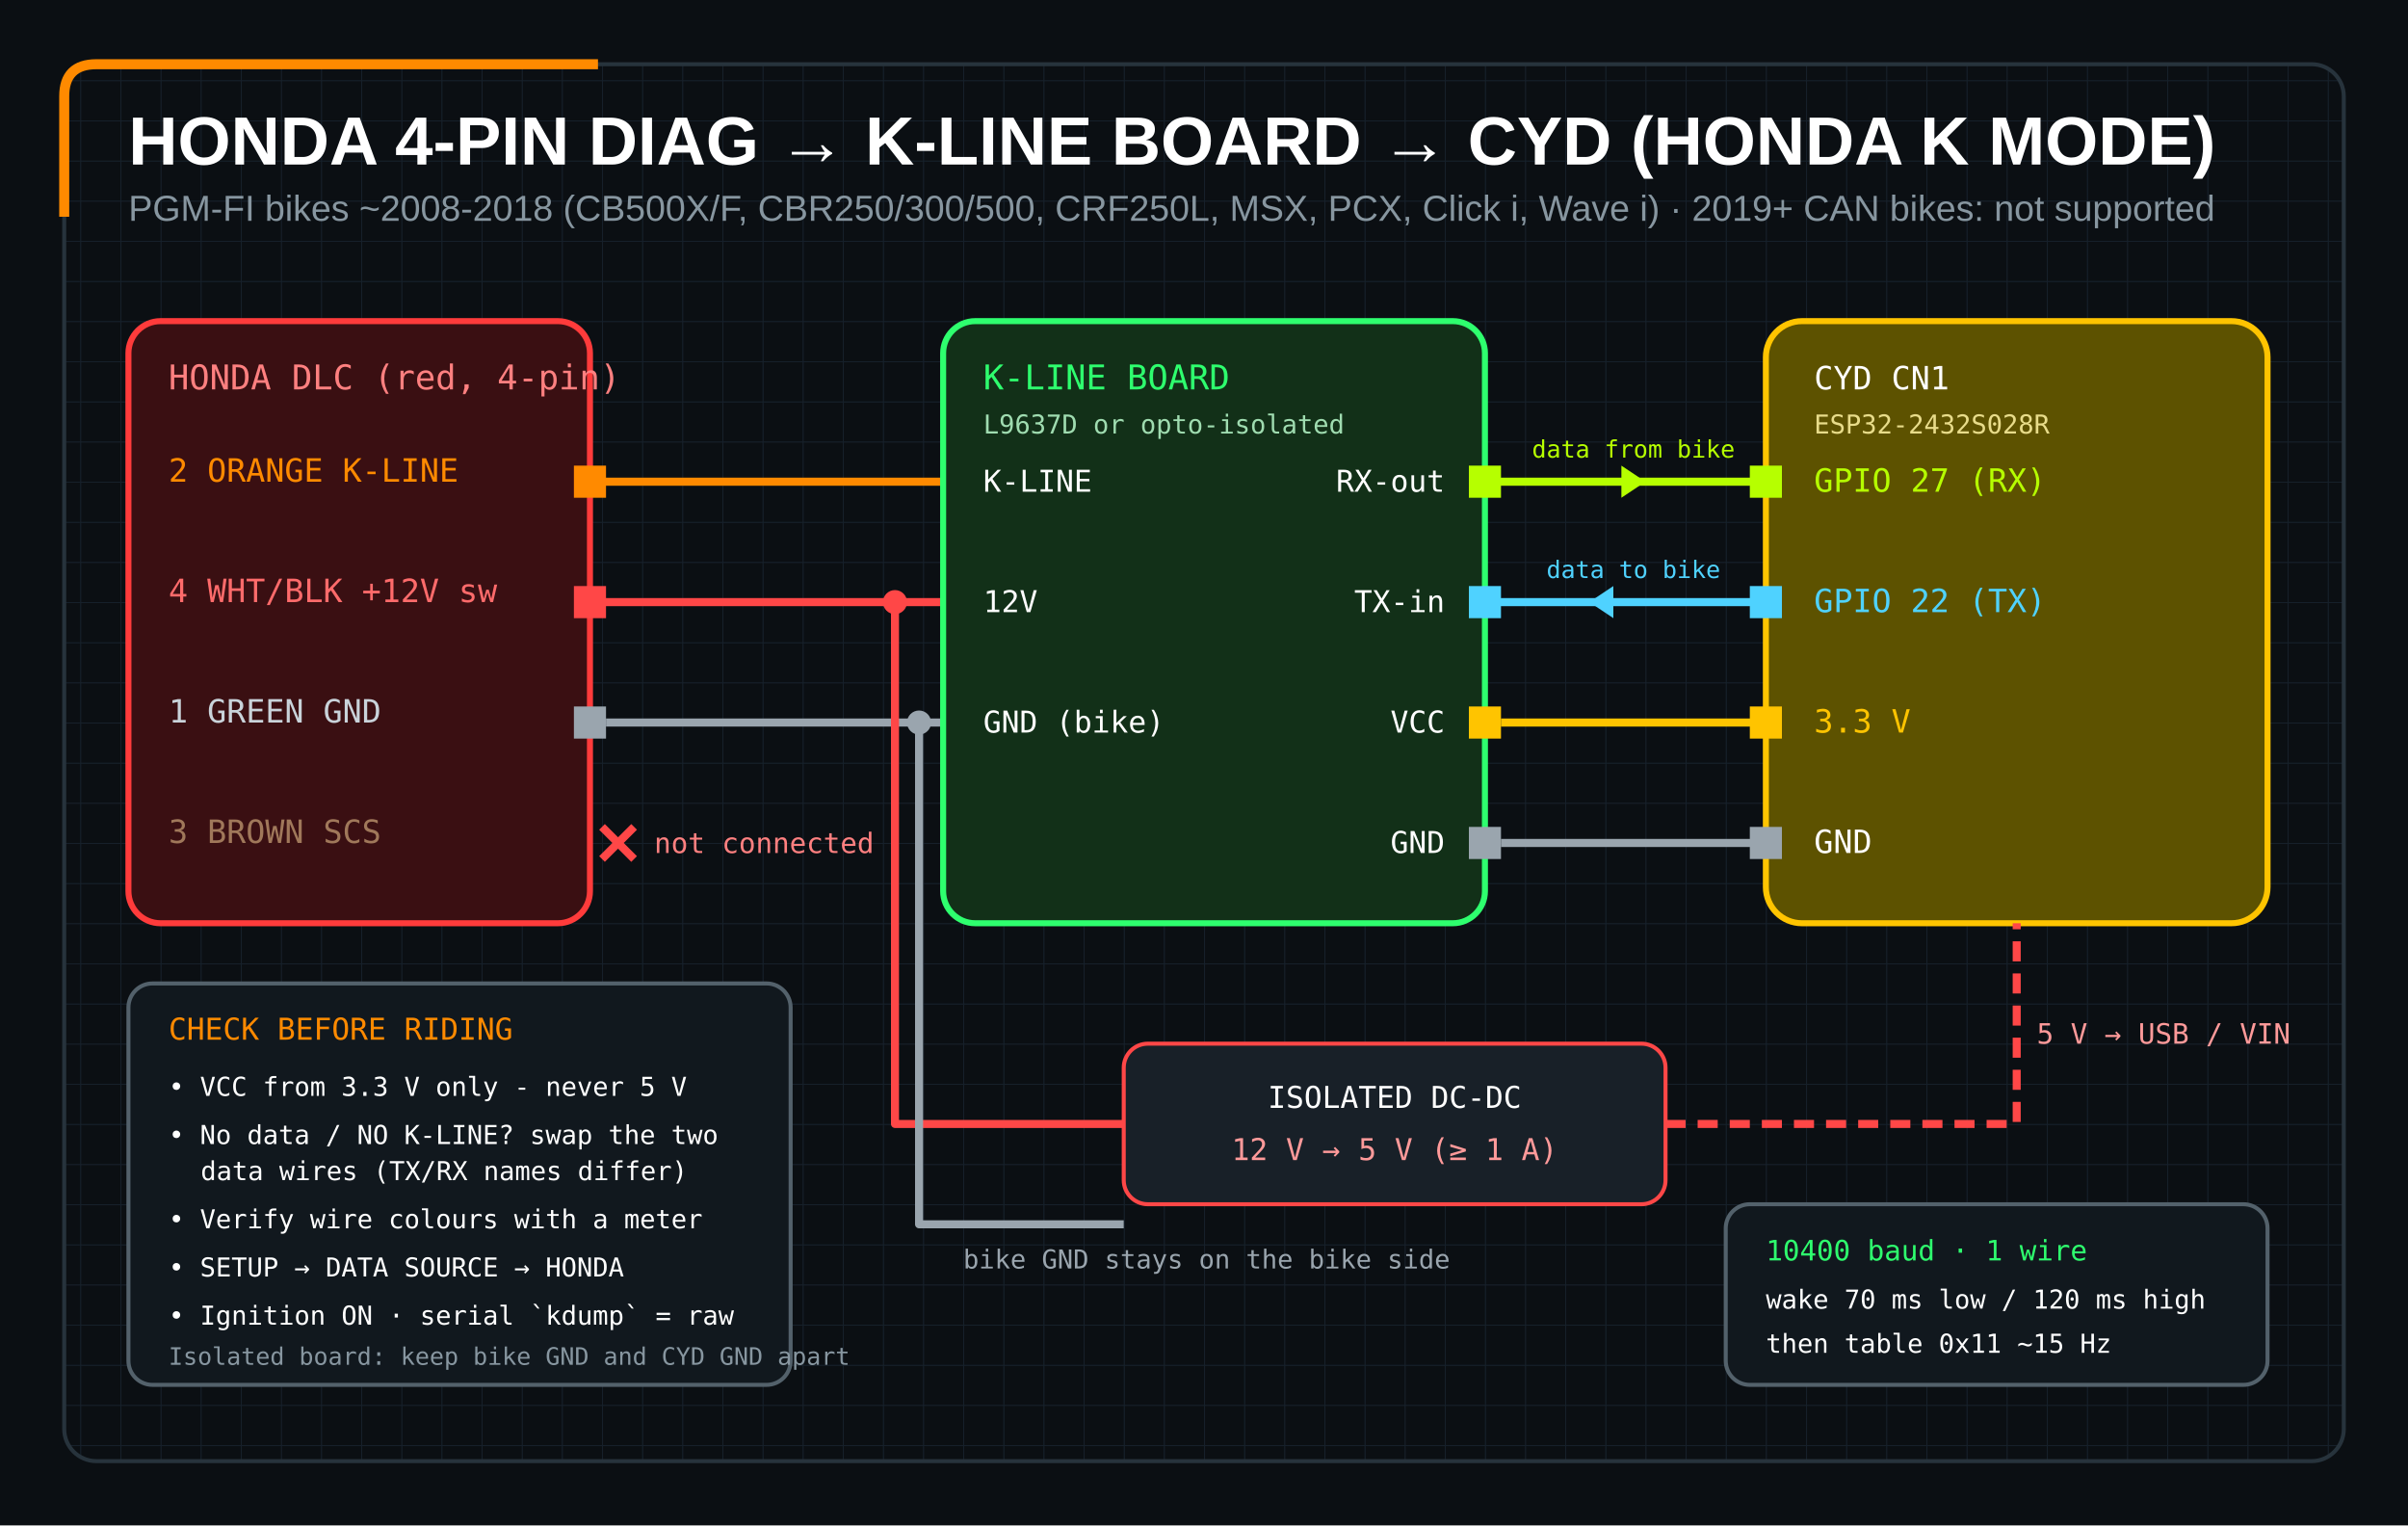
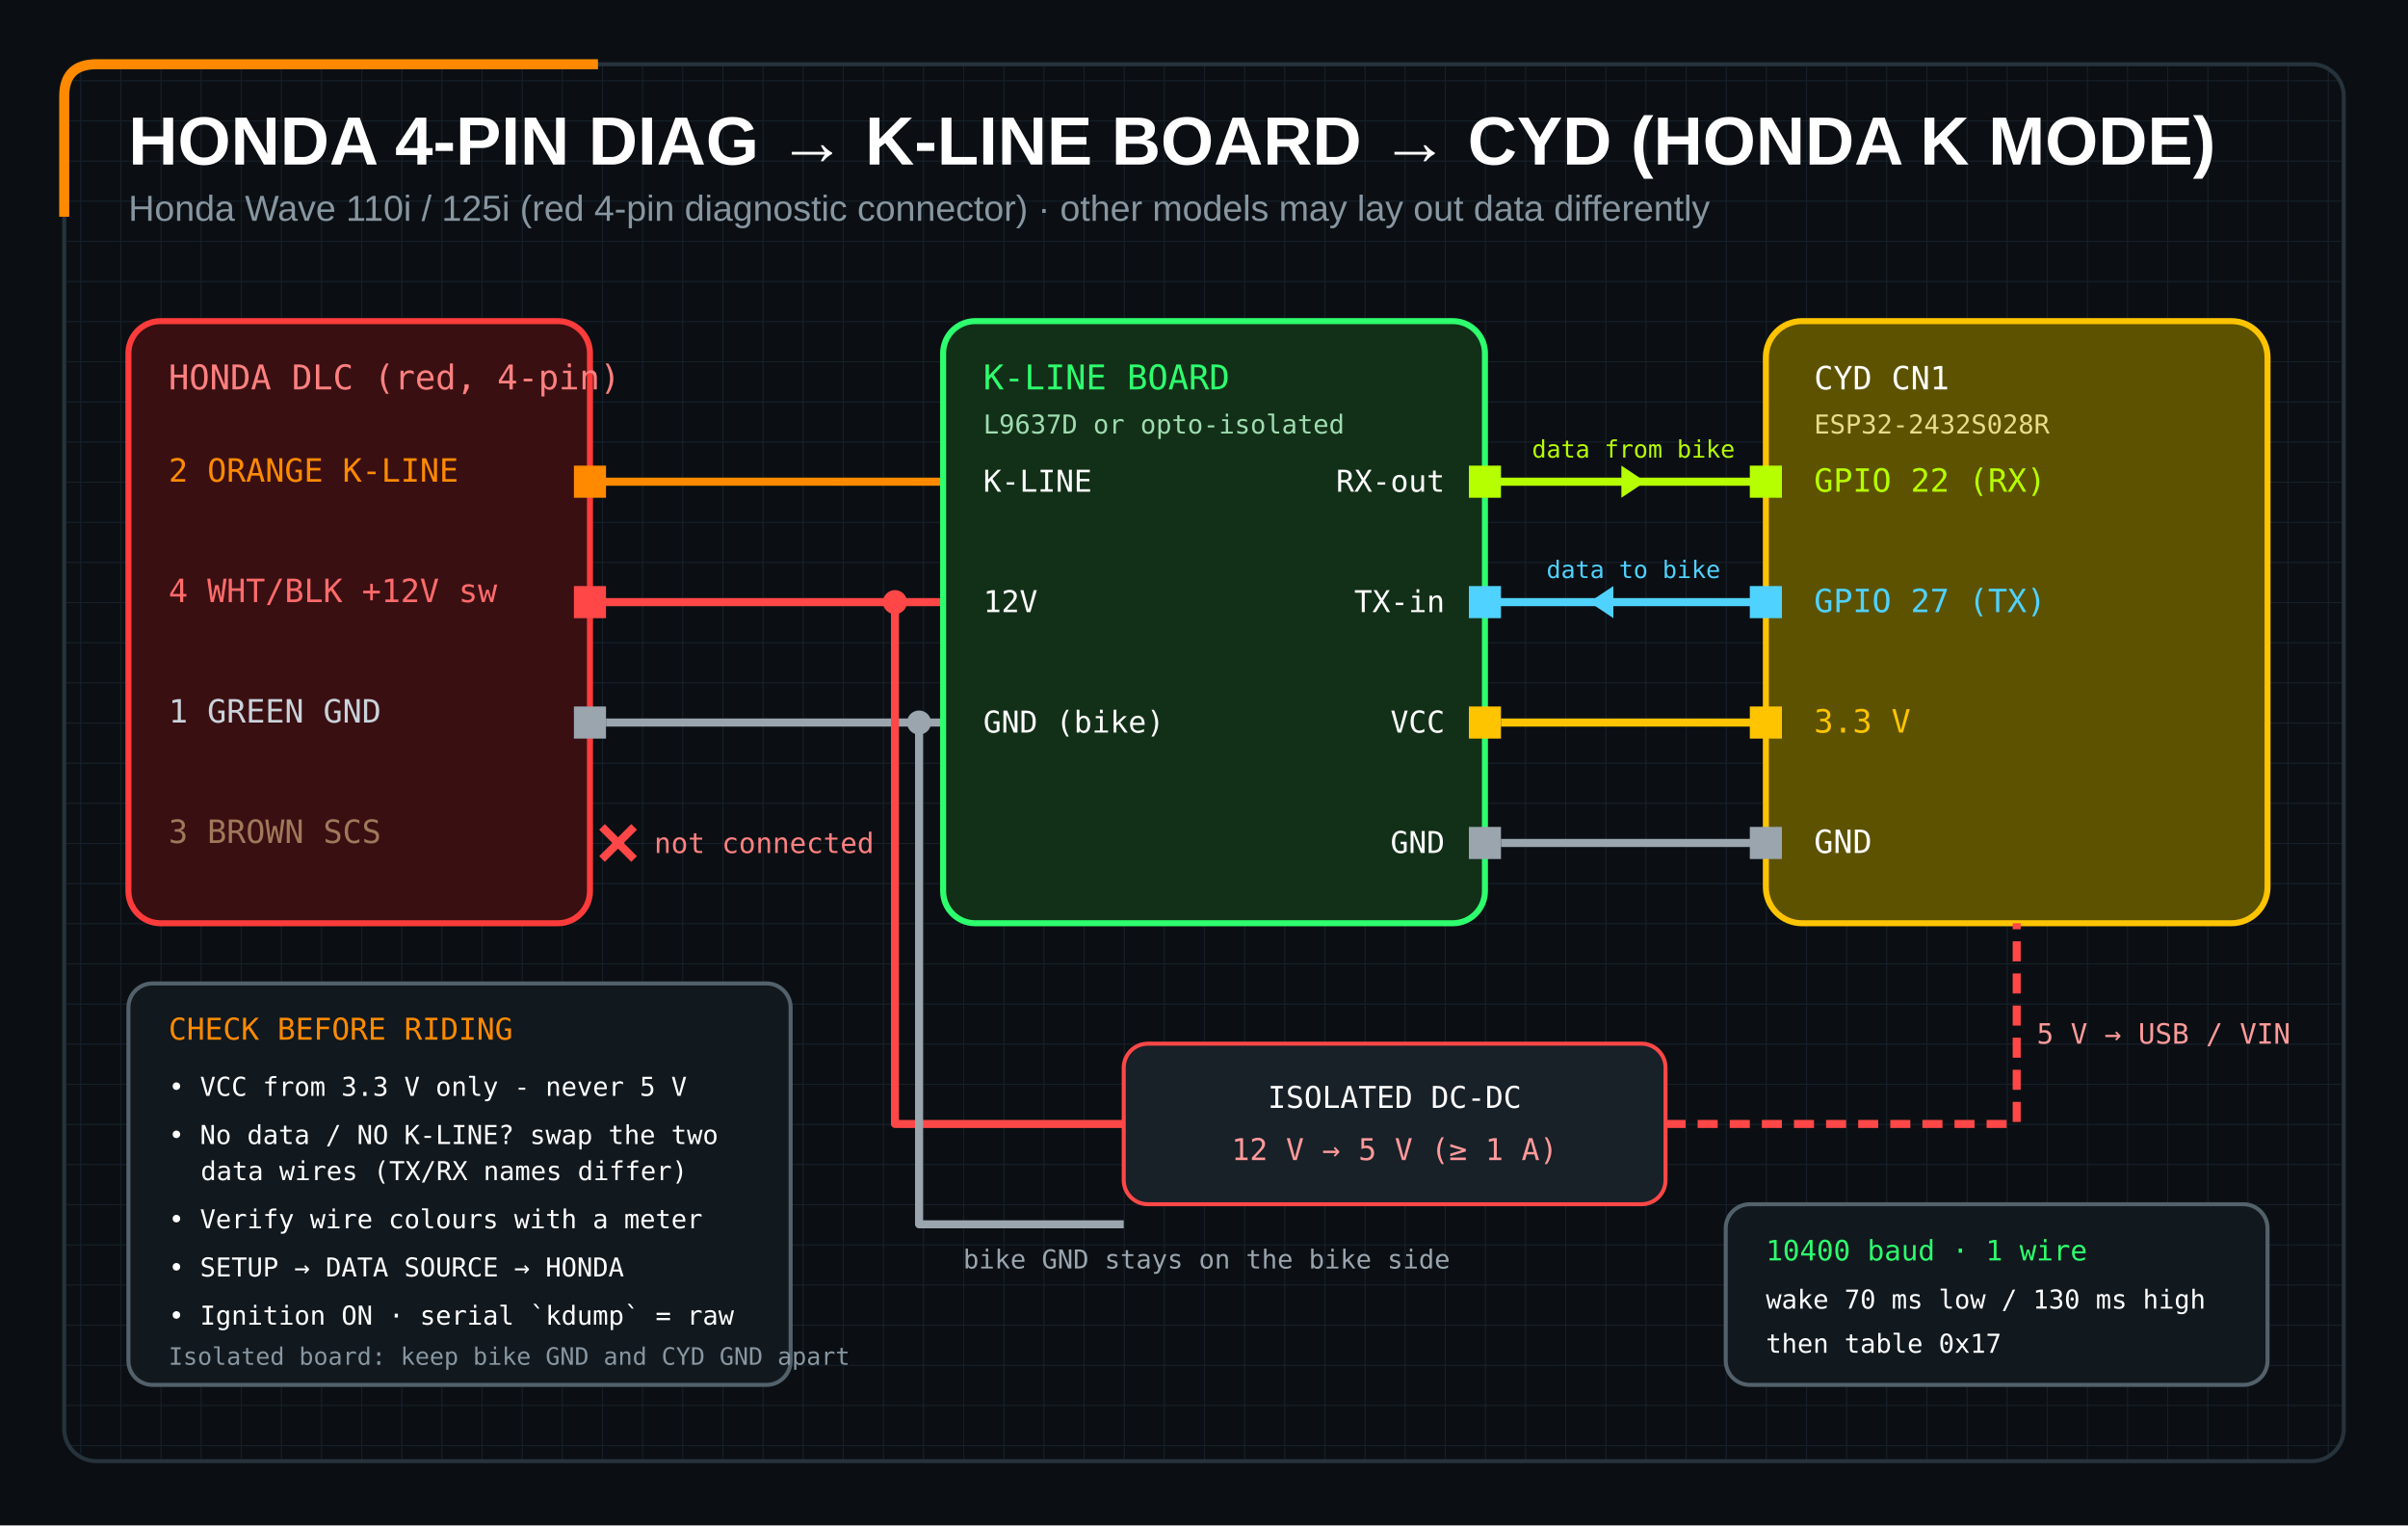
<svg xmlns="http://www.w3.org/2000/svg" width="1200" height="760" viewBox="0 0 1200 760">
  <defs>
    <pattern id="g" width="20" height="20" patternUnits="userSpaceOnUse">
      <path d="M20 0H0V20" fill="none" stroke="#16202a" />
    </pattern>
    <style>text{font-family:Arial,sans-serif}.t{font-family:'Arial Narrow',Arial,sans-serif;font-weight:700}.m{font-family:Menlo,Consolas,monospace}.b{fill:#11181e;stroke:#53616b;stroke-width:2}.k{fill:none;stroke:#ff8a00;stroke-width:4;stroke-linejoin:round;stroke-linecap:round}.v{fill:none;stroke:#ff4747;stroke-width:4;stroke-linejoin:round;stroke-linecap:round}.rx{fill:none;stroke:#b6ff00;stroke-width:4;stroke-linejoin:round;stroke-linecap:round}.tx{fill:none;stroke:#4fd2ff;stroke-width:4;stroke-linejoin:round;stroke-linecap:round}.p3{fill:none;stroke:#ffc400;stroke-width:4;stroke-linejoin:round}.gr{fill:none;stroke:#9aa5ae;stroke-width:4;stroke-linejoin:round}.muted{fill:#8796a0}</style>
  </defs>
  <rect width="1200" height="760" fill="#0b0f13" />
  <rect x="32" y="32" width="1136" height="696" rx="16" fill="url(#g)" stroke="#27333c" stroke-width="2" />
  <path d="M32 108V48q0-16 16-16h250" fill="none" stroke="#ff8a00" stroke-width="5" />
  <text x="64" y="82" fill="white" font-size="34" class="t">HONDA 4-PIN DIAG → K-LINE BOARD → CYD (HONDA K MODE)</text>
-   <text x="64" y="110" class="muted" font-size="18">PGM-FI bikes ~2008-2018 (CB500X/F, CBR250/300/500, CRF250L, MSX, PCX, Click i, Wave i) · 2019+ CAN bikes: not supported</text>
+   <text x="64" y="110" class="muted" font-size="18">Honda Wave 110i / 125i (red 4-pin diagnostic connector) · other models may lay out data differently</text>
  <rect x="64" y="160" width="230" height="300" rx="16" fill="#3a0f12" stroke="#ff3b3b" stroke-width="3" />
  <text class="m" x="84" y="194" fill="#ff8080" font-size="17">HONDA DLC (red, 4-pin)</text>
  <text class="m" x="84" y="240" fill="#ff8a00" font-size="16">2  ORANGE  K-LINE</text>
  <text class="m" x="84" y="300" fill="#ff6b6b" font-size="16">4  WHT/BLK +12V sw</text>
  <text class="m" x="84" y="360" fill="#c9d3da" font-size="16">1  GREEN   GND</text>
  <text class="m" x="84" y="420" fill="#a0785a" font-size="16">3  BROWN   SCS</text>
  <rect x="286" y="232" width="16" height="16" fill="#ff8a00" />
  <rect x="286" y="292" width="16" height="16" fill="#ff4747" />
  <rect x="286" y="352" width="16" height="16" fill="#9aa5ae" />
  <path d="M300 412l16 16m0-16l-16 16" stroke="#ff4747" stroke-width="4" />
  <text class="m" x="326" y="425" fill="#ff8080" font-size="14">not connected</text>
  <path class="k" d="M302 240H470" />
  <path class="v" d="M302 300H470" />
  <path class="gr" d="M302 360H470" />
  <rect x="470" y="160" width="270" height="300" rx="16" fill="#123018" stroke="#2eff6e" stroke-width="3" />
  <text class="m" x="490" y="194" fill="#2eff6e" font-size="17">K-LINE BOARD</text>
  <text class="m" x="490" y="216" fill="#9fdcb0" font-size="13">L9637D or opto-isolated</text>
  <text class="m" x="490" y="245" fill="white" font-size="15">K-LINE</text>
  <text class="m" x="490" y="305" fill="white" font-size="15">12V</text>
  <text class="m" x="490" y="365" fill="white" font-size="15">GND (bike)</text>
  <text class="m" x="720" y="245" text-anchor="end" fill="white" font-size="15">RX-out</text>
  <text class="m" x="720" y="305" text-anchor="end" fill="white" font-size="15">TX-in</text>
  <text class="m" x="720" y="365" text-anchor="end" fill="white" font-size="15">VCC</text>
  <text class="m" x="720" y="425" text-anchor="end" fill="white" font-size="15">GND</text>
  <rect x="732" y="232" width="16" height="16" fill="#b6ff00" />
  <rect x="732" y="292" width="16" height="16" fill="#4fd2ff" />
  <rect x="732" y="352" width="16" height="16" fill="#ffc400" />
  <rect x="732" y="412" width="16" height="16" fill="#9aa5ae" />
  <path class="rx" d="M748 240H880" />
  <path d="M820 240l-12-8v16z" fill="#b6ff00" />
  <path class="tx" d="M748 300H880" />
  <path d="M792 300l12-8v16z" fill="#4fd2ff" />
  <path class="p3" d="M748 360H880" />
  <path class="gr" d="M748 420H880" />
  <text class="m" x="814" y="228" text-anchor="middle" fill="#b6ff00" font-size="12">data from bike</text>
  <text class="m" x="814" y="288" text-anchor="middle" fill="#4fd2ff" font-size="12">data to bike</text>
  <rect x="880" y="160" width="250" height="300" rx="18" fill="#5d5200" stroke="#ffc400" stroke-width="3" />
  <text class="m" x="904" y="194" fill="white" font-size="16">CYD  CN1</text>
  <text class="m" x="904" y="216" fill="#e8dc8a" font-size="13">ESP32-2432S028R</text>
-   <text class="m" x="904" y="245" fill="#b6ff00" font-size="16">GPIO 27  (RX)</text>
-   <text class="m" x="904" y="305" fill="#4fd2ff" font-size="16">GPIO 22  (TX)</text>
+   <text class="m" x="904" y="245" fill="#b6ff00" font-size="16">GPIO 22  (RX)</text>
+   <text class="m" x="904" y="305" fill="#4fd2ff" font-size="16">GPIO 27  (TX)</text>
  <text class="m" x="904" y="365" fill="#ffc400" font-size="16">3.3 V</text>
  <text class="m" x="904" y="425" fill="white" font-size="16">GND</text>
  <rect x="872" y="232" width="16" height="16" fill="#b6ff00" />
  <rect x="872" y="292" width="16" height="16" fill="#4fd2ff" />
  <rect x="872" y="352" width="16" height="16" fill="#ffc400" />
  <rect x="872" y="412" width="16" height="16" fill="#9aa5ae" />
  <path class="v" d="M446 300V560H560" />
  <circle cx="446" cy="300" r="6" fill="#ff4747" />
  <rect x="560" y="520" width="270" height="80" rx="12" fill="#182028" stroke="#ff4747" stroke-width="2" />
  <text class="m" x="695" y="552" text-anchor="middle" fill="white" font-size="15">ISOLATED DC-DC</text>
  <text class="m" x="695" y="578" text-anchor="middle" fill="#ff9a9a" font-size="15">12 V → 5 V (≥ 1 A)</text>
  <path d="M830 560H1005V460" fill="none" stroke="#ff4747" stroke-width="4" stroke-dasharray="10 6" />
  <text class="m" x="1015" y="520" fill="#ff9a9a" font-size="14">5 V → USB / VIN</text>
  <path class="gr" d="M458 360V610H560" />
  <circle cx="458" cy="360" r="6" fill="#9aa5ae" />
  <text class="m" x="480" y="632" fill="#9aa5ae" font-size="13">bike GND stays on the bike side</text>
  <rect class="b" x="64" y="490" width="330" height="200" rx="12" />
  <text class="m" x="84" y="518" fill="#ff8a00" font-size="15">CHECK BEFORE RIDING</text>
  <text class="m" x="84" y="546" fill="white" font-size="13">• VCC from 3.3 V only - never 5 V</text>
  <text class="m" x="84" y="570" fill="white" font-size="13">• No data / NO K-LINE? swap the two</text>
  <text class="m" x="100" y="588" fill="white" font-size="13">data wires (TX/RX names differ)</text>
  <text class="m" x="84" y="612" fill="white" font-size="13">• Verify wire colours with a meter</text>
  <text class="m" x="84" y="636" fill="white" font-size="13">• SETUP → DATA SOURCE → HONDA</text>
  <text class="m" x="84" y="660" fill="white" font-size="13">• Ignition ON · serial `kdump` = raw</text>
  <text class="m muted" x="84" y="680" font-size="12">Isolated board: keep bike GND and CYD GND apart</text>
  <rect class="b" x="860" y="600" width="270" height="90" rx="12" />
  <text class="m" x="880" y="628" fill="#2eff6e" font-size="14">10400 baud · 1 wire</text>
-   <text class="m" x="880" y="652" fill="white" font-size="13">wake 70 ms low / 120 ms high</text>
-   <text class="m" x="880" y="674" fill="white" font-size="13">then table 0x11 ~15 Hz</text>
+   <text class="m" x="880" y="652" fill="white" font-size="13">wake 70 ms low / 130 ms high</text>
+   <text class="m" x="880" y="674" fill="white" font-size="13">then table 0x17</text>
</svg>
